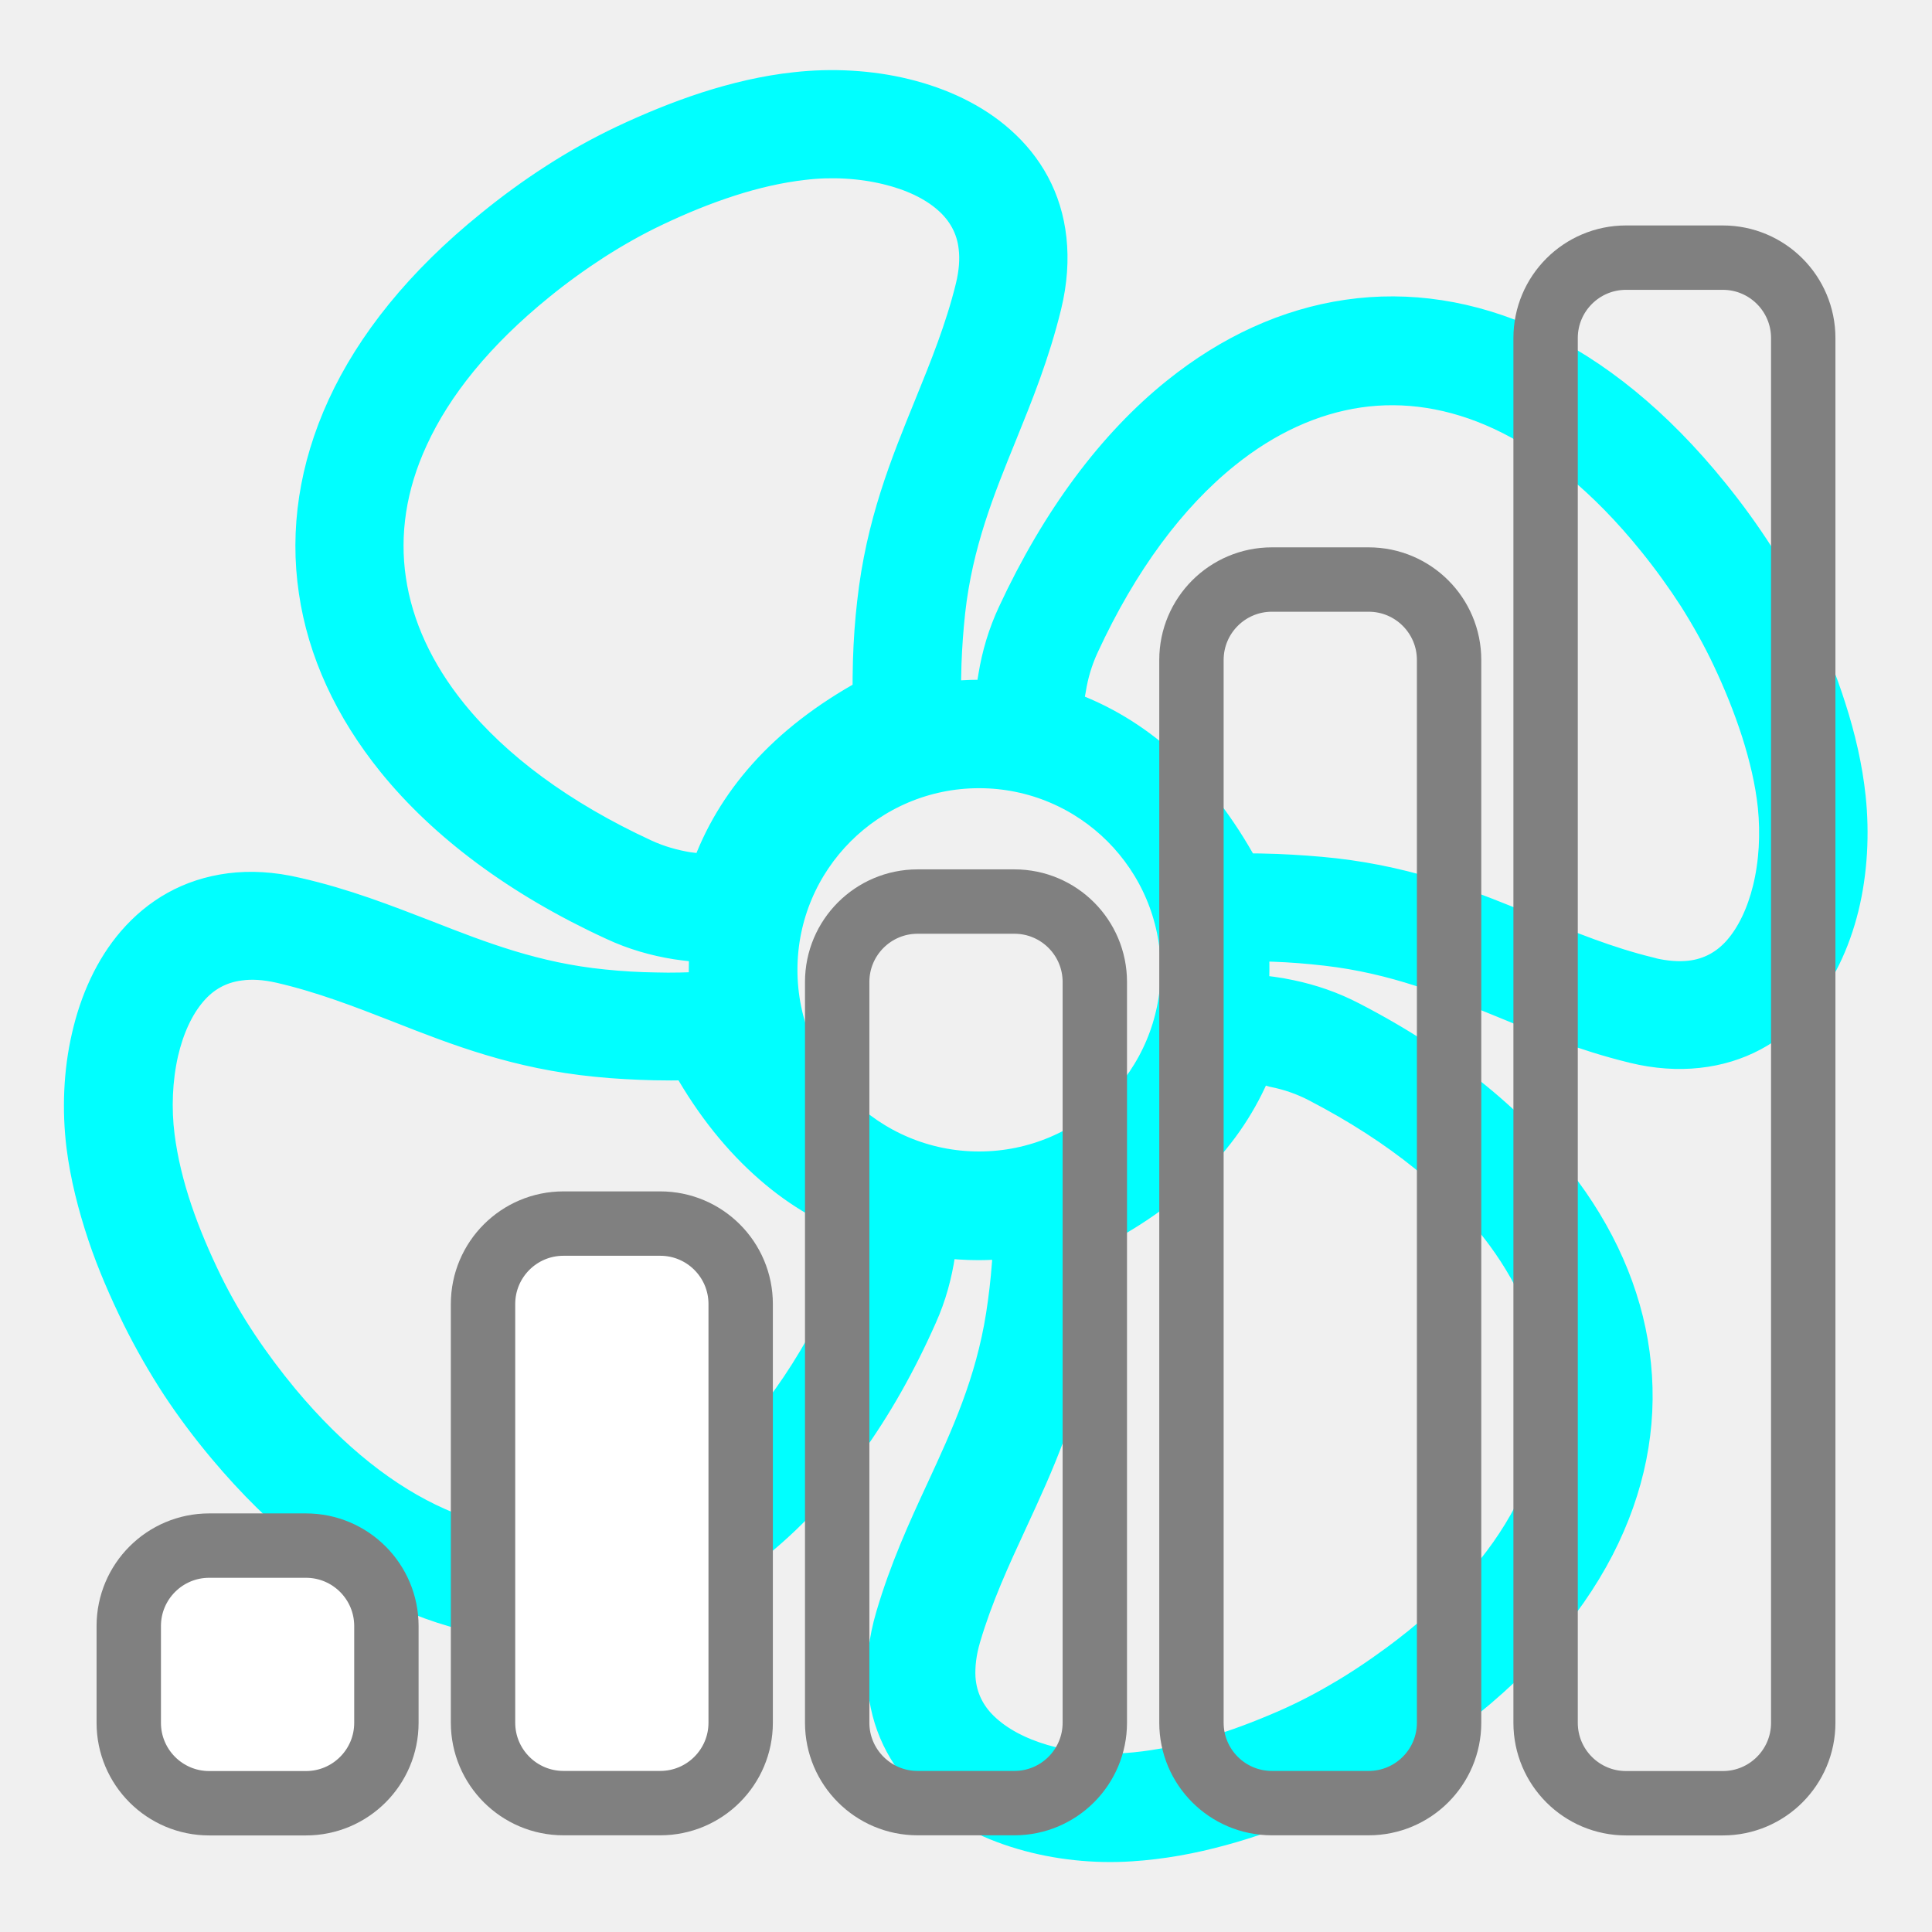
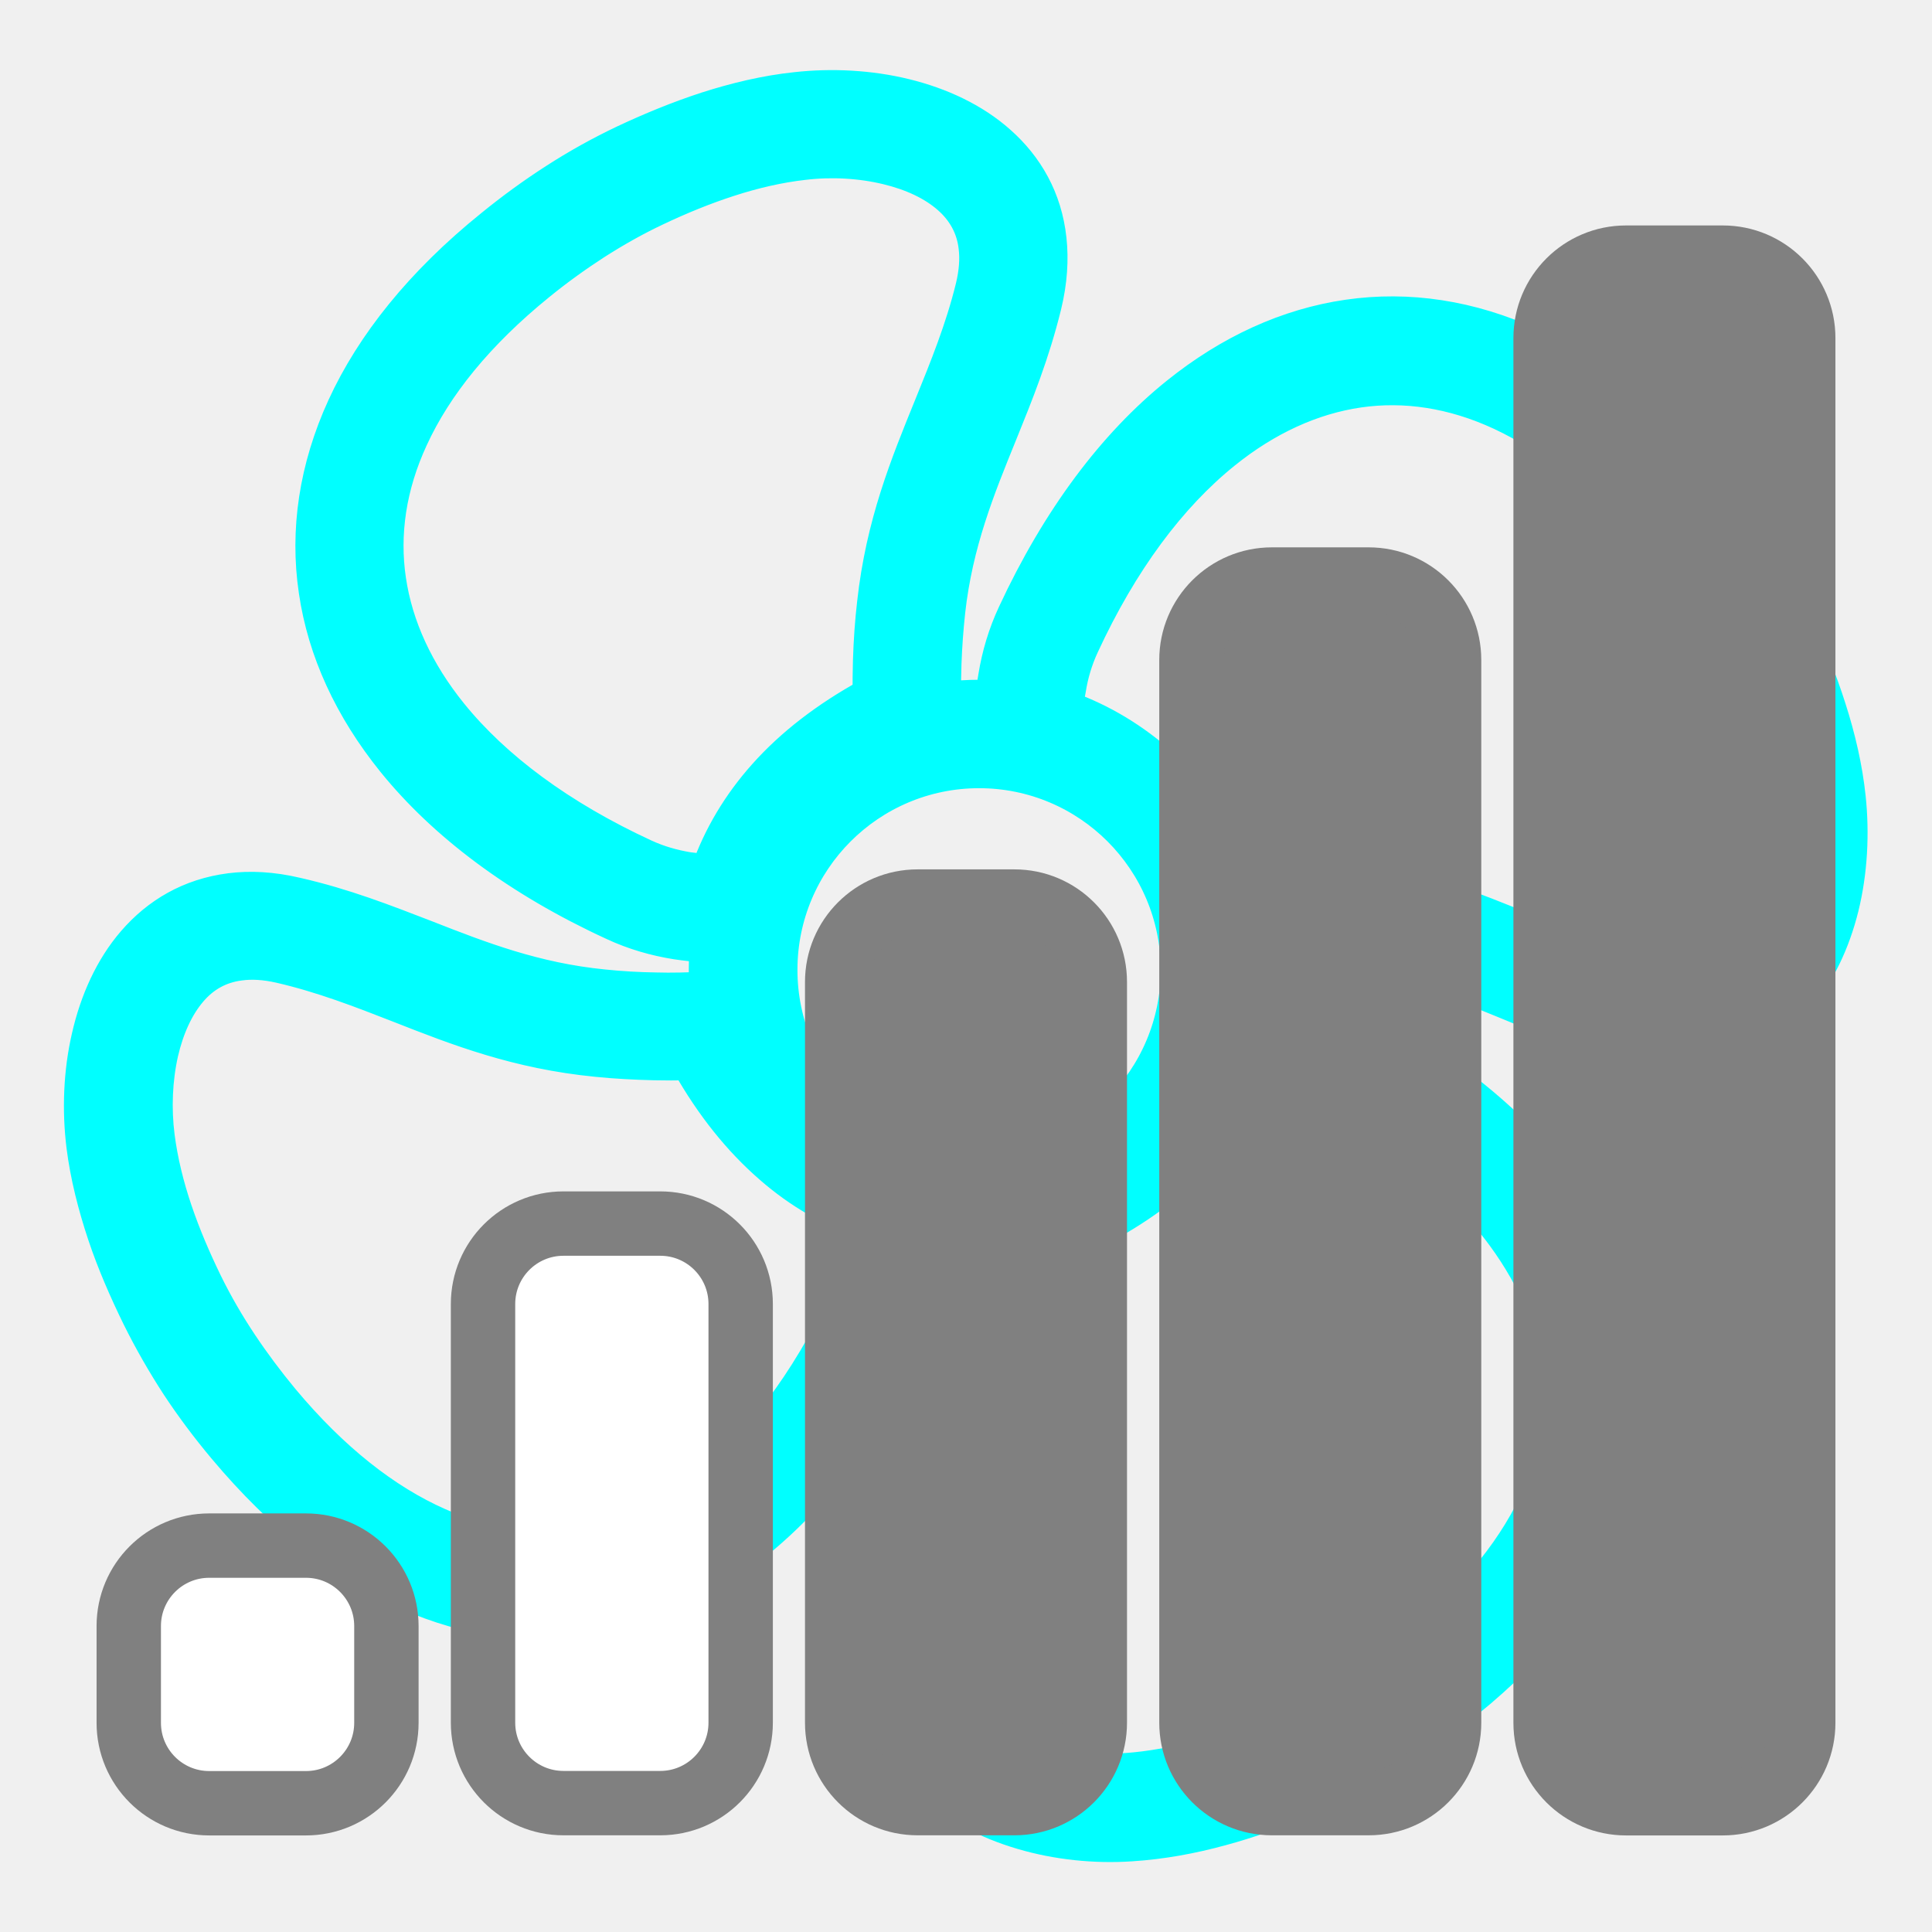
<svg xmlns="http://www.w3.org/2000/svg" width="60" height="60" viewBox="0 0 15.875 15.875" version="1.1" id="svg1">
  <defs id="defs1" />
  <g id="layer1" transform="translate(0,-281.125)">
    <path style="fill:#00ffff;fill-opacity:1;stroke:#00ffff;stroke-width:0.265;stroke-dasharray:none;stroke-opacity:1" id="path1032" d="m 8.771,286.936 c 0.284,0.103 0.545,0.259 0.781,0.471 0.253,0.226 0.474,0.512 0.665,0.862 0.09,0 0.182,0.002 0.272,0.005 0.164,0.007 0.322,0.018 0.476,0.035 0.645,0.074 1.132,0.272 1.618,0.473 0.31,0.126 0.62,0.254 0.972,0.34 0.003,0.002 0.007,0.002 0.012,0.004 0.118,0.028 0.225,0.035 0.318,0.025 0.167,-0.018 0.3,-0.095 0.402,-0.21 0.115,-0.13 0.197,-0.309 0.246,-0.507 0.054,-0.218 0.066,-0.458 0.043,-0.684 -0.021,-0.203 -0.071,-0.409 -0.135,-0.611 -0.067,-0.208 -0.149,-0.41 -0.24,-0.602 -0.082,-0.174 -0.176,-0.341 -0.277,-0.501 -0.102,-0.158 -0.213,-0.312 -0.336,-0.464 -0.405,-0.502 -0.832,-0.847 -1.26,-1.045 -0.391,-0.181 -0.785,-0.24 -1.164,-0.185 -0.382,0.056 -0.755,0.226 -1.101,0.505 -0.445,0.358 -0.844,0.891 -1.164,1.584 -0.054,0.117 -0.089,0.236 -0.108,0.356 -0.01,0.051 -0.017,0.102 -0.02,0.153 z m -2.961,1.341 c 0.102,-0.286 0.258,-0.547 0.468,-0.783 0.223,-0.251 0.51,-0.473 0.86,-0.665 0,-0.092 0,-0.182 0.003,-0.274 0.005,-0.162 0.016,-0.322 0.034,-0.476 0.072,-0.65 0.271,-1.136 0.468,-1.62 0.128,-0.315 0.256,-0.63 0.34,-0.972 0.03,-0.123 0.038,-0.233 0.026,-0.33 -0.018,-0.166 -0.097,-0.3 -0.212,-0.402 -0.131,-0.117 -0.309,-0.197 -0.507,-0.245 -0.218,-0.053 -0.458,-0.066 -0.684,-0.039 -0.205,0.023 -0.41,0.071 -0.611,0.136 -0.205,0.066 -0.407,0.149 -0.601,0.241 -0.174,0.082 -0.34,0.176 -0.501,0.279 -0.162,0.105 -0.317,0.217 -0.463,0.336 -0.502,0.407 -0.847,0.835 -1.044,1.265 -0.181,0.391 -0.238,0.785 -0.182,1.162 0.056,0.382 0.228,0.755 0.507,1.1 0.359,0.443 0.894,0.842 1.587,1.162 0.117,0.054 0.236,0.087 0.356,0.107 0.053,0.007 0.103,0.012 0.154,0.017 z m -0.008,0.625 c -0.082,-0.005 -0.164,-0.014 -0.246,-0.026 -0.174,-0.028 -0.348,-0.077 -0.517,-0.156 -0.781,-0.359 -1.392,-0.819 -1.81,-1.336 -0.351,-0.435 -0.57,-0.909 -0.642,-1.403 -0.074,-0.497 0.002,-1.011 0.233,-1.515 0.236,-0.514 0.638,-1.019 1.218,-1.487 0.167,-0.136 0.341,-0.263 0.52,-0.378 0.181,-0.117 0.371,-0.223 0.571,-0.318 0.213,-0.1 0.44,-0.194 0.676,-0.271 0.24,-0.077 0.487,-0.136 0.734,-0.162 0.295,-0.033 0.609,-0.017 0.899,0.054 0.294,0.072 0.566,0.199 0.776,0.386 0.226,0.2 0.381,0.466 0.417,0.801 0.018,0.166 0.007,0.348 -0.041,0.545 -0.097,0.396 -0.231,0.727 -0.366,1.06 -0.181,0.445 -0.363,0.893 -0.425,1.452 -0.016,0.148 -0.026,0.289 -0.031,0.427 -0.003,0.095 -0.005,0.19 -0.003,0.286 0.092,-0.012 0.187,-0.018 0.282,-0.018 0.034,0 0.069,0.002 0.103,0.002 0.005,-0.054 0.011,-0.11 0.021,-0.164 0.028,-0.172 0.079,-0.346 0.158,-0.515 0.363,-0.781 0.822,-1.392 1.341,-1.809 0.435,-0.35 0.909,-0.566 1.405,-0.638 0.497,-0.072 1.009,0.004 1.513,0.236 0.514,0.238 1.018,0.642 1.487,1.223 0.133,0.164 0.258,0.336 0.376,0.52 0.117,0.182 0.223,0.373 0.317,0.571 0.102,0.215 0.195,0.441 0.269,0.675 0.077,0.24 0.135,0.487 0.161,0.735 0.031,0.295 0.015,0.609 -0.056,0.899 -0.072,0.292 -0.199,0.563 -0.387,0.775 -0.202,0.226 -0.468,0.379 -0.803,0.415 -0.162,0.018 -0.34,0.007 -0.53,-0.039 -0.005,-0.002 -0.01,-0.002 -0.015,-0.004 -0.386,-0.095 -0.722,-0.231 -1.057,-0.369 -0.443,-0.181 -0.888,-0.363 -1.454,-0.428 -0.148,-0.017 -0.289,-0.028 -0.427,-0.033 -0.059,-0.002 -0.12,-0.004 -0.179,-0.004 0.007,0.068 0.008,0.135 0.008,0.202 0,0.057 -0.002,0.115 -0.007,0.172 0.103,0.009 0.208,0.021 0.312,0.044 0.171,0.036 0.341,0.093 0.509,0.181 0.765,0.396 1.354,0.883 1.748,1.42 0.33,0.448 0.525,0.934 0.574,1.431 0.051,0.501 -0.048,1.009 -0.302,1.502 -0.261,0.504 -0.686,0.99 -1.287,1.431 -0.172,0.126 -0.35,0.245 -0.535,0.353 -0.187,0.108 -0.382,0.207 -0.586,0.292 -0.22,0.092 -0.451,0.176 -0.688,0.24 -0.241,0.066 -0.489,0.112 -0.742,0.128 -0.295,0.02 -0.609,-0.012 -0.896,-0.097 -0.29,-0.085 -0.555,-0.223 -0.757,-0.42 -0.217,-0.211 -0.359,-0.484 -0.381,-0.82 -0.01,-0.166 0.01,-0.348 0.067,-0.542 0.115,-0.391 0.264,-0.716 0.415,-1.042 0.202,-0.437 0.404,-0.875 0.492,-1.433 0.021,-0.135 0.038,-0.277 0.049,-0.425 0.005,-0.061 0.008,-0.118 0.011,-0.176 -0.084,0.01 -0.167,0.015 -0.254,0.015 -0.105,0 -0.208,-0.007 -0.31,-0.021 -0.003,0.033 -0.008,0.066 -0.013,0.097 -0.026,0.174 -0.072,0.348 -0.149,0.519 -0.348,0.786 -0.799,1.403 -1.311,1.83 -0.428,0.358 -0.901,0.581 -1.393,0.661 -0.497,0.08 -1.011,0.014 -1.517,-0.21 -0.517,-0.23 -1.027,-0.625 -1.507,-1.198 -0.14,-0.167 -0.268,-0.338 -0.384,-0.514 -0.115,-0.177 -0.223,-0.364 -0.323,-0.566 -0.105,-0.215 -0.204,-0.441 -0.281,-0.671 -0.08,-0.24 -0.143,-0.486 -0.174,-0.732 -0.036,-0.294 -0.025,-0.607 0.043,-0.899 0.067,-0.294 0.19,-0.568 0.374,-0.781 0.199,-0.23 0.461,-0.387 0.796,-0.43 0.164,-0.021 0.346,-0.012 0.545,0.035 0.396,0.09 0.73,0.222 1.065,0.351 0.448,0.176 0.898,0.35 1.459,0.405 0.144,0.015 0.287,0.023 0.428,0.025 0.133,0.004 0.269,0 0.409,-0.007 -0.003,-0.048 -0.005,-0.097 -0.005,-0.144 0,-0.064 0.002,-0.128 0.007,-0.192 z m 3.392,-0.957 c -0.294,-0.294 -0.701,-0.476 -1.149,-0.476 -0.448,0 -0.855,0.182 -1.149,0.476 -0.294,0.294 -0.476,0.701 -0.476,1.149 0,0.448 0.182,0.855 0.476,1.149 0.294,0.294 0.701,0.476 1.149,0.476 0.448,0 0.855,-0.182 1.149,-0.476 0.294,-0.294 0.476,-0.701 0.476,-1.149 0,-0.448 -0.182,-0.855 -0.476,-1.149 z m -2.075,3.232 c -0.286,-0.099 -0.55,-0.249 -0.789,-0.458 -0.256,-0.222 -0.483,-0.504 -0.679,-0.85 -0.09,0.002 -0.181,0.002 -0.274,0 -0.159,-0.004 -0.318,-0.012 -0.474,-0.028 -0.652,-0.064 -1.141,-0.254 -1.626,-0.445 -0.315,-0.123 -0.632,-0.246 -0.975,-0.325 -0.123,-0.028 -0.233,-0.035 -0.332,-0.021 -0.167,0.021 -0.299,0.1 -0.399,0.217 -0.113,0.131 -0.192,0.31 -0.238,0.509 -0.049,0.218 -0.059,0.458 -0.03,0.686 0.026,0.203 0.077,0.409 0.144,0.607 0.071,0.21 0.158,0.41 0.249,0.597 0.084,0.171 0.179,0.335 0.286,0.496 0.108,0.162 0.223,0.315 0.343,0.46 0.412,0.494 0.845,0.832 1.279,1.024 0.396,0.176 0.789,0.228 1.167,0.167 0.381,-0.062 0.752,-0.24 1.093,-0.524 0.437,-0.364 0.827,-0.904 1.137,-1.603 0.053,-0.117 0.084,-0.238 0.102,-0.358 0.008,-0.048 0.013,-0.1 0.016,-0.151 z m 3.202,-1.278 c -0.115,0.281 -0.282,0.533 -0.506,0.76 -0.236,0.241 -0.532,0.45 -0.89,0.625 -0.003,0.095 -0.008,0.185 -0.016,0.272 -0.012,0.153 -0.031,0.31 -0.057,0.474 -0.103,0.647 -0.323,1.123 -0.542,1.597 -0.143,0.309 -0.284,0.615 -0.384,0.954 -0.036,0.122 -0.048,0.231 -0.043,0.33 0.011,0.167 0.082,0.304 0.192,0.41 0.125,0.122 0.3,0.212 0.494,0.269 0.215,0.062 0.455,0.087 0.683,0.072 0.202,-0.014 0.41,-0.053 0.615,-0.108 0.212,-0.057 0.417,-0.131 0.611,-0.213 0.179,-0.074 0.35,-0.159 0.512,-0.254 0.166,-0.095 0.325,-0.202 0.479,-0.315 0.52,-0.382 0.883,-0.794 1.101,-1.213 0.199,-0.382 0.274,-0.773 0.236,-1.154 -0.038,-0.384 -0.194,-0.763 -0.458,-1.123 -0.338,-0.46 -0.853,-0.881 -1.531,-1.233 -0.113,-0.059 -0.231,-0.099 -0.351,-0.123 -0.044,-0.015 -0.095,-0.023 -0.146,-0.028 z" />
    <rect style="fill:#ffffff;fill-opacity:1;stroke:#808080;stroke-width:0.529;stroke-linecap:round;stroke-linejoin:round;stroke-dasharray:none;stroke-opacity:1" id="rect1" width="2.117" height="2.117" x="1.058" y="293.825" rx="0.661" ry="0.661" />
    <rect style="fill:#ffffff;fill-opacity:1;stroke:#808080;stroke-width:0.529;stroke-linecap:round;stroke-linejoin:round;stroke-dasharray:none;stroke-opacity:1" id="rect1-7" width="2.117" height="4.762" x="3.969" y="291.179" rx="0.661" ry="0.661" />
-     <rect style="fill:none;fill-opacity:1;stroke:#808080;stroke-width:0.529;stroke-linecap:round;stroke-linejoin:round;stroke-dasharray:none;stroke-opacity:1" id="rect1-7-1" width="2.117" height="7.408" x="6.879" y="288.533" rx="0.661" ry="0.661" />
-     <rect style="fill:none;fill-opacity:1;stroke:#808080;stroke-width:0.529;stroke-linecap:round;stroke-linejoin:round;stroke-dasharray:none;stroke-opacity:1" id="rect1-7-1-1" width="2.117" height="10.054" x="9.79" y="285.887" rx="0.661" ry="0.661" />
-     <rect style="fill:none;fill-opacity:1;stroke:#808080;stroke-width:0.529;stroke-linecap:round;stroke-linejoin:round;stroke-dasharray:none;stroke-opacity:1" id="rect1-7-1-1-7" width="2.117" height="12.7" x="12.7" y="283.242" rx="0.661" ry="0.661" />
+     <rect style="fill:#808080;fill-opacity:1;stroke:#808080;stroke-width:0.529;stroke-linecap:round;stroke-linejoin:round;stroke-dasharray:none;stroke-opacity:1" id="rect1-7-1" width="2.117" height="7.408" x="6.879" y="288.533" rx="0.661" ry="0.661" />
+     <rect style="fill:#808080;fill-opacity:1;stroke:#808080;stroke-width:0.529;stroke-linecap:round;stroke-linejoin:round;stroke-dasharray:none;stroke-opacity:1" id="rect1-7-1-1" width="2.117" height="10.054" x="9.79" y="285.887" rx="0.661" ry="0.661" />
+     <rect style="fill:#808080;fill-opacity:1;stroke:#808080;stroke-width:0.529;stroke-linecap:round;stroke-linejoin:round;stroke-dasharray:none;stroke-opacity:1" id="rect1-7-1-1-7" width="2.117" height="12.7" x="12.7" y="283.242" rx="0.661" ry="0.661" />
  </g>
</svg>
